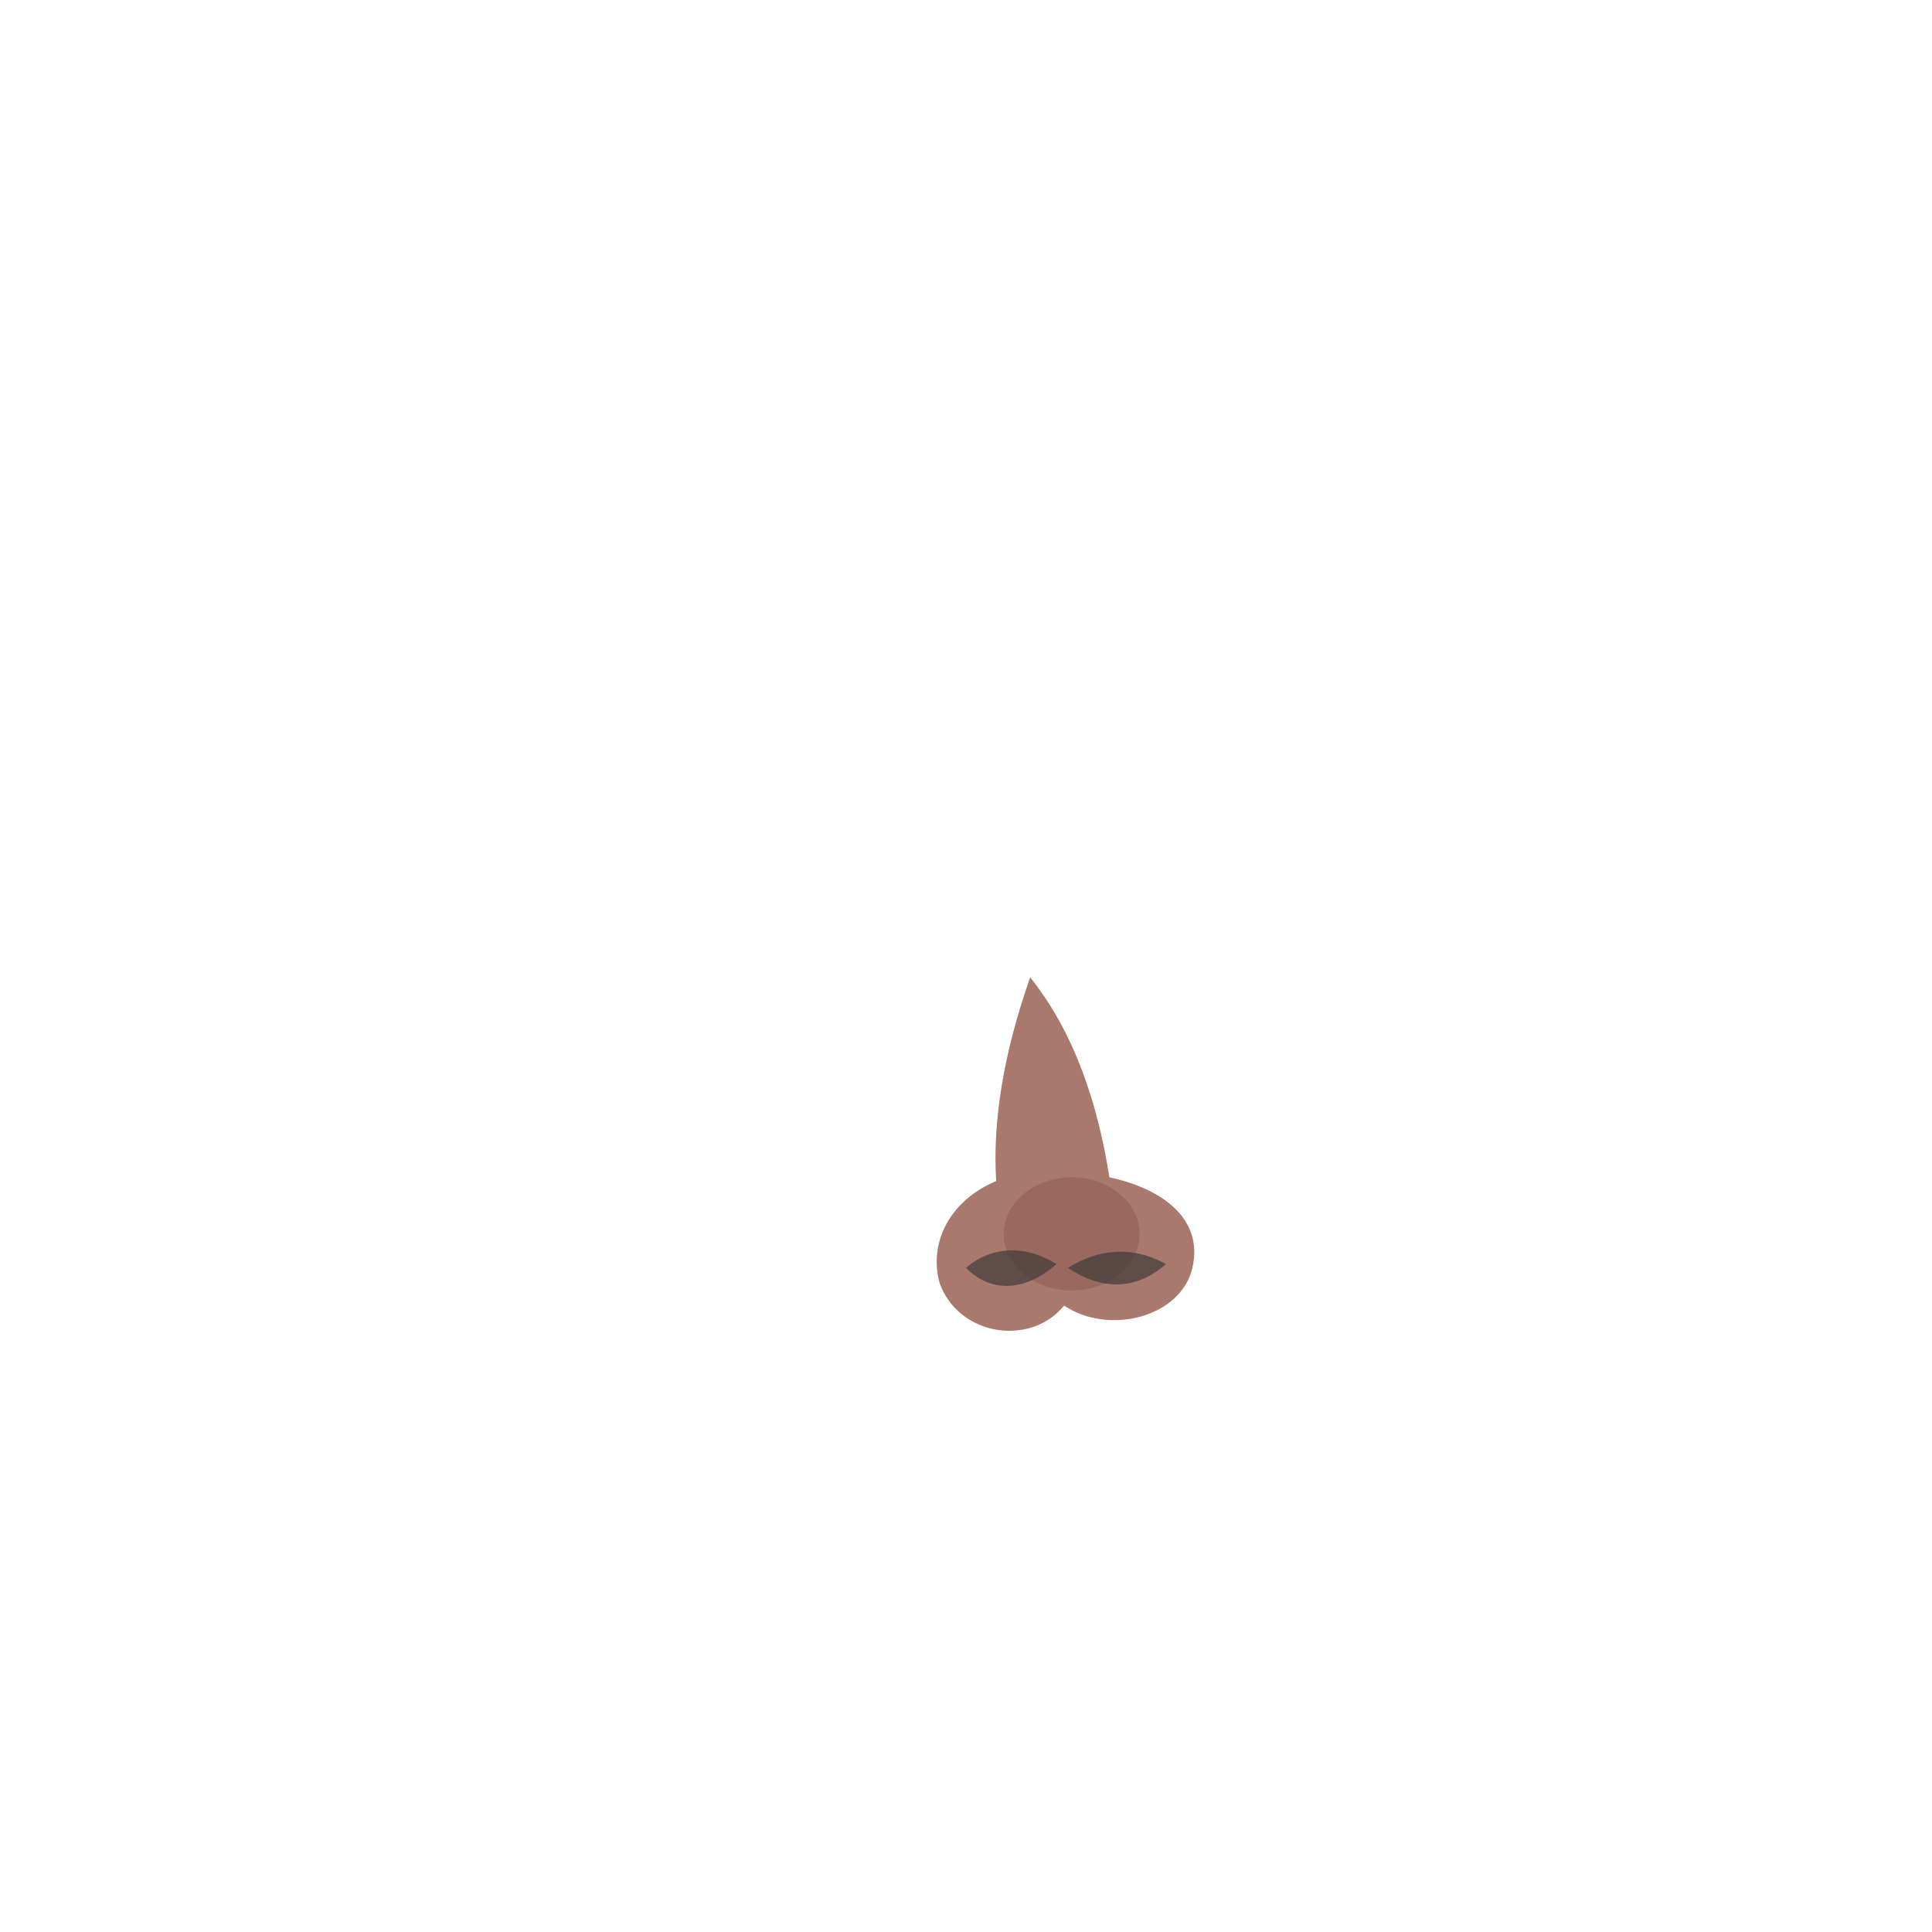
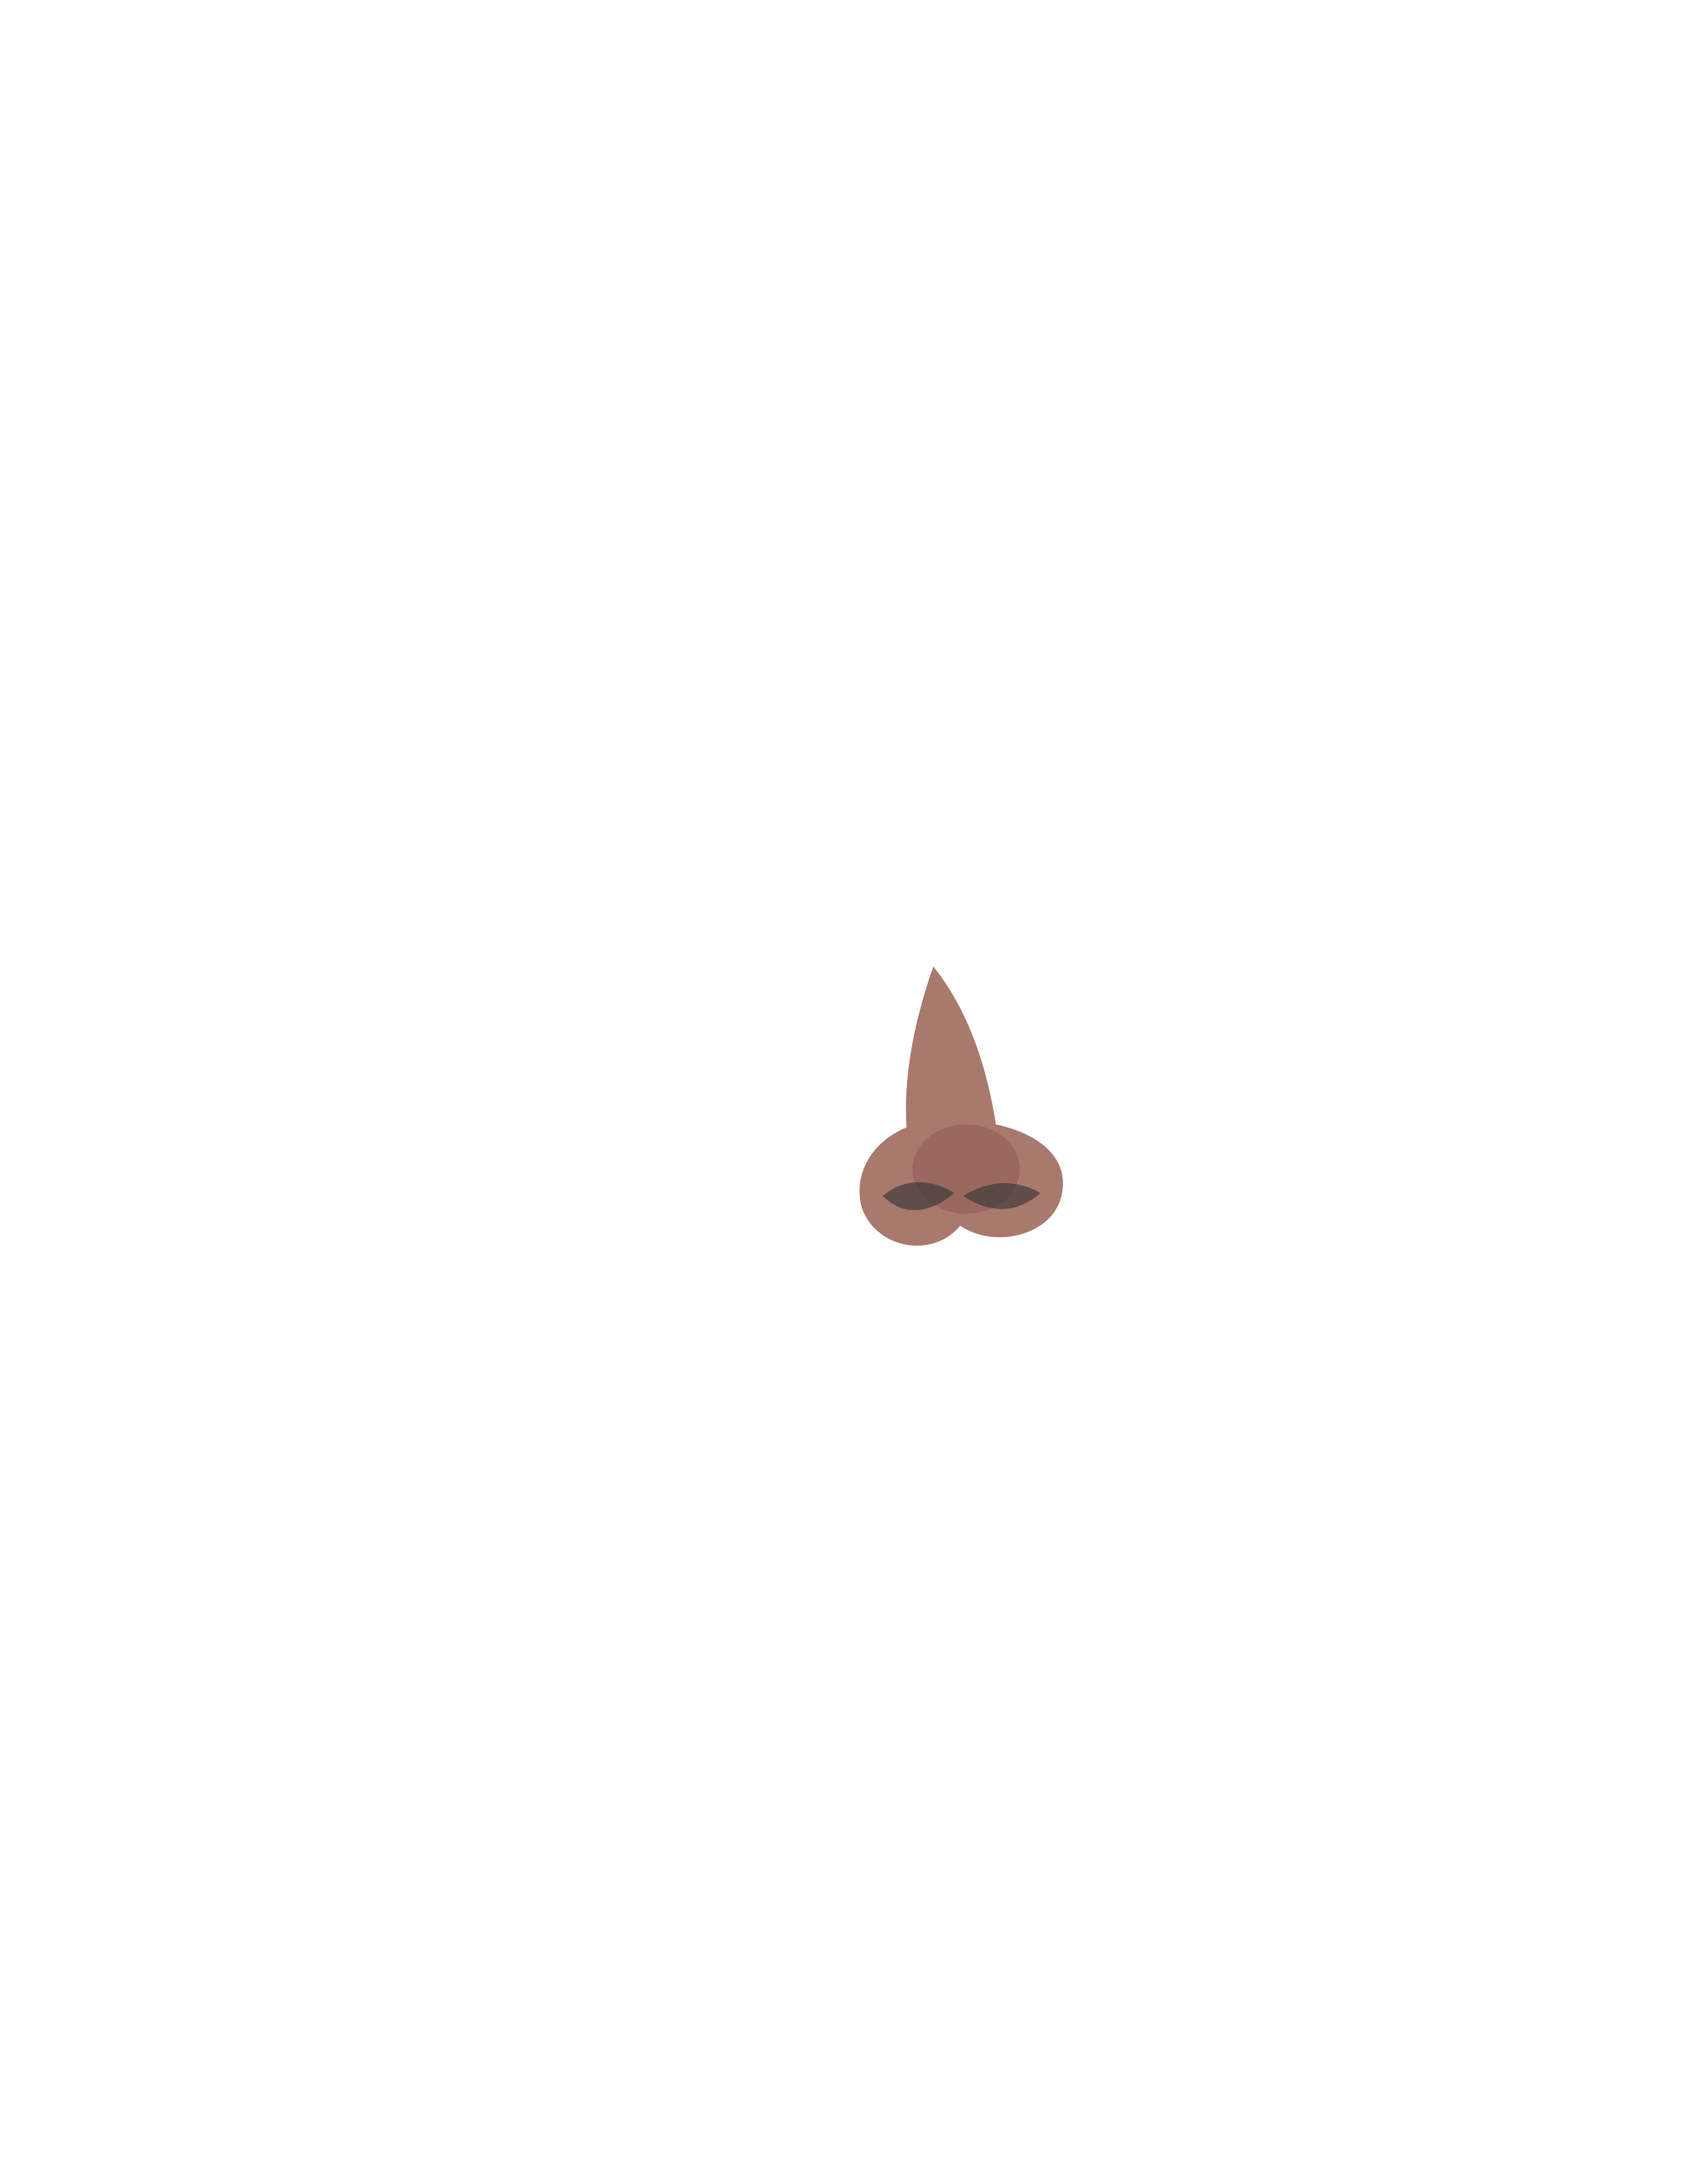
- <svg xmlns="http://www.w3.org/2000/svg" id="Layer_1" version="1.1" viewBox="0 0 512 512">
+ <svg xmlns="http://www.w3.org/2000/svg" id="Layer_1" version="1.1" viewBox="0 0 572.9 728">
  <defs>
    <style>.skin { fill: #a9796d; }.shade { fill: #8f5d55; }.line { fill: #3f3a3b; opacity: .7; }</style>
  </defs>
-   <path class="skin" d="M273,259 C266,279 263,297 264,313 C252,318 246,329 249,340 C254,354 273,357 282,346 C294,354 313,349 316,336 C319,323 308,315 294,312 C291,293 285,274 273,259 Z" />
-   <ellipse class="shade" cx="284" cy="327" rx="18" ry="15" opacity=".6" />
-   <path class="line" d="M256,336 C263,330 272,330 280,335 C272,342 263,343 256,336 Z" />
-   <path class="line" d="M309,335 C300,330 291,331 283,336 C292,342 301,342 309,335 Z" />
+   <g id="portrait_part_content" transform="translate(40.16 65.22)">
+     <path class="skin" d="M273,259 C266,279 263,297 264,313 C252,318 246,329 249,340 C254,354 273,357 282,346 C294,354 313,349 316,336 C319,323 308,315 294,312 C291,293 285,274 273,259 Z" />
+     <ellipse class="shade" cx="284" cy="327" rx="18" ry="15" opacity=".6" />
+     <path class="line" d="M256,336 C263,330 272,330 280,335 C272,342 263,343 256,336 Z" />
+     <path class="line" d="M309,335 C300,330 291,331 283,336 C292,342 301,342 309,335 Z" />
+   </g>
</svg>
